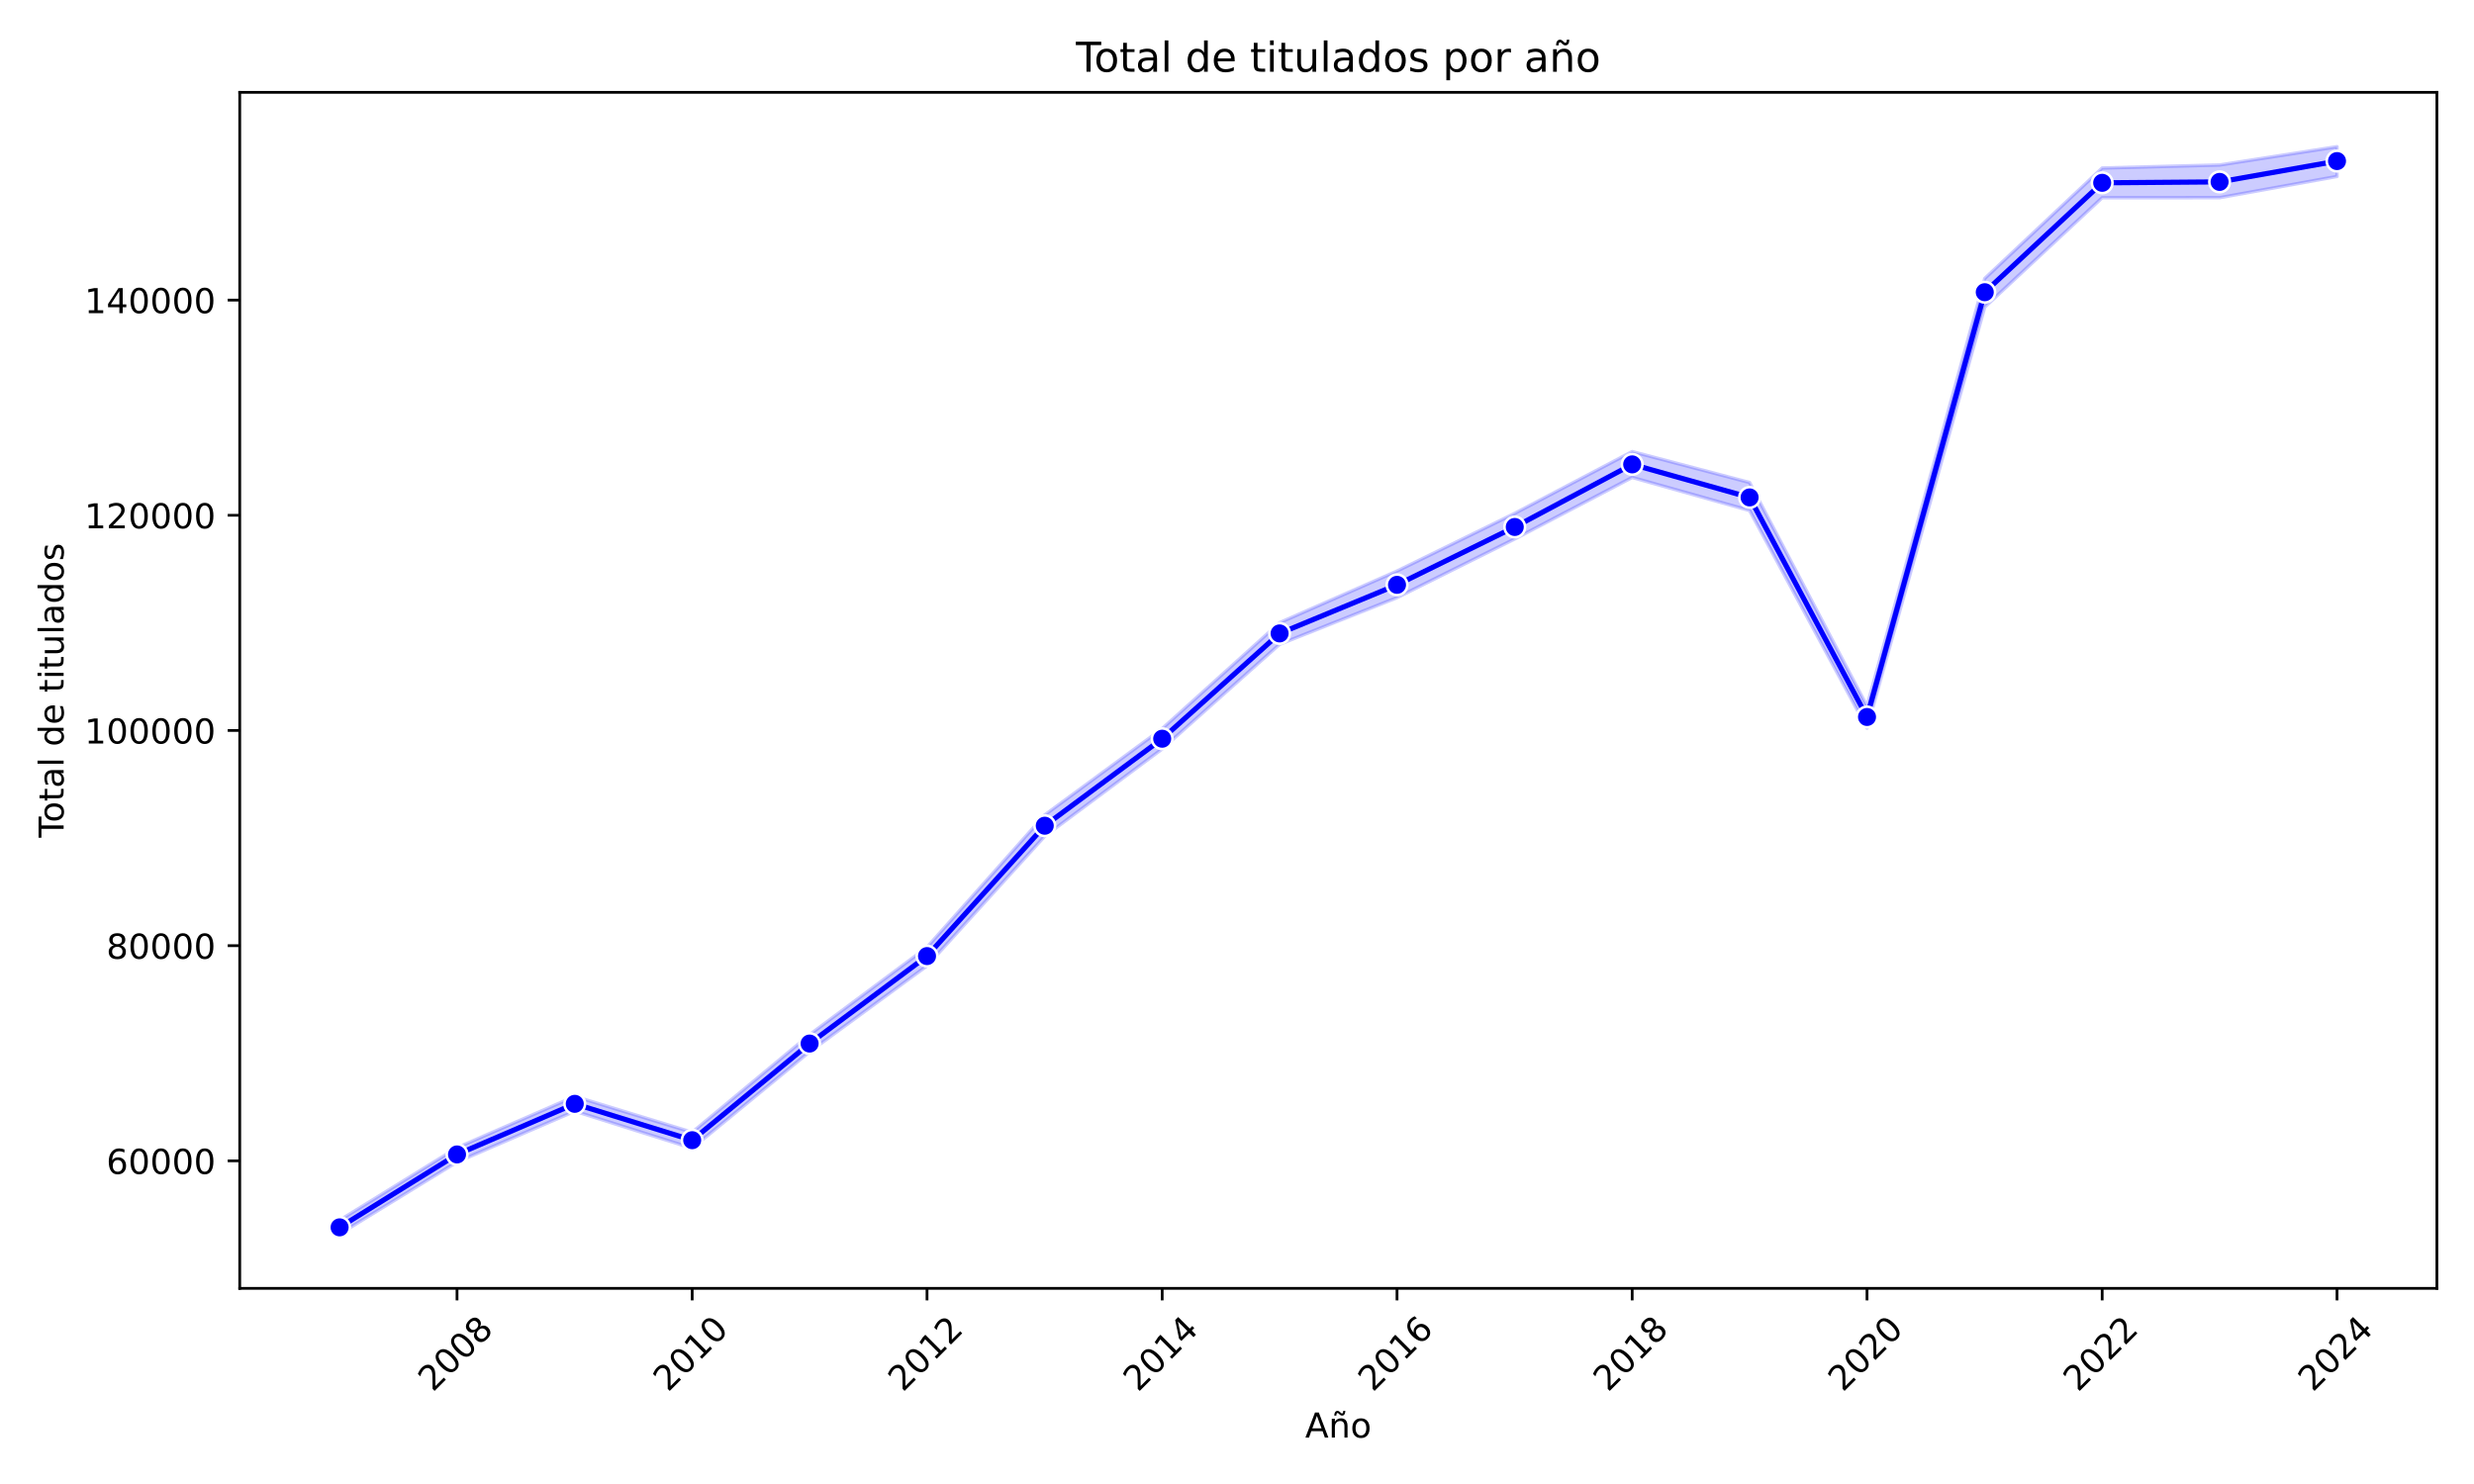
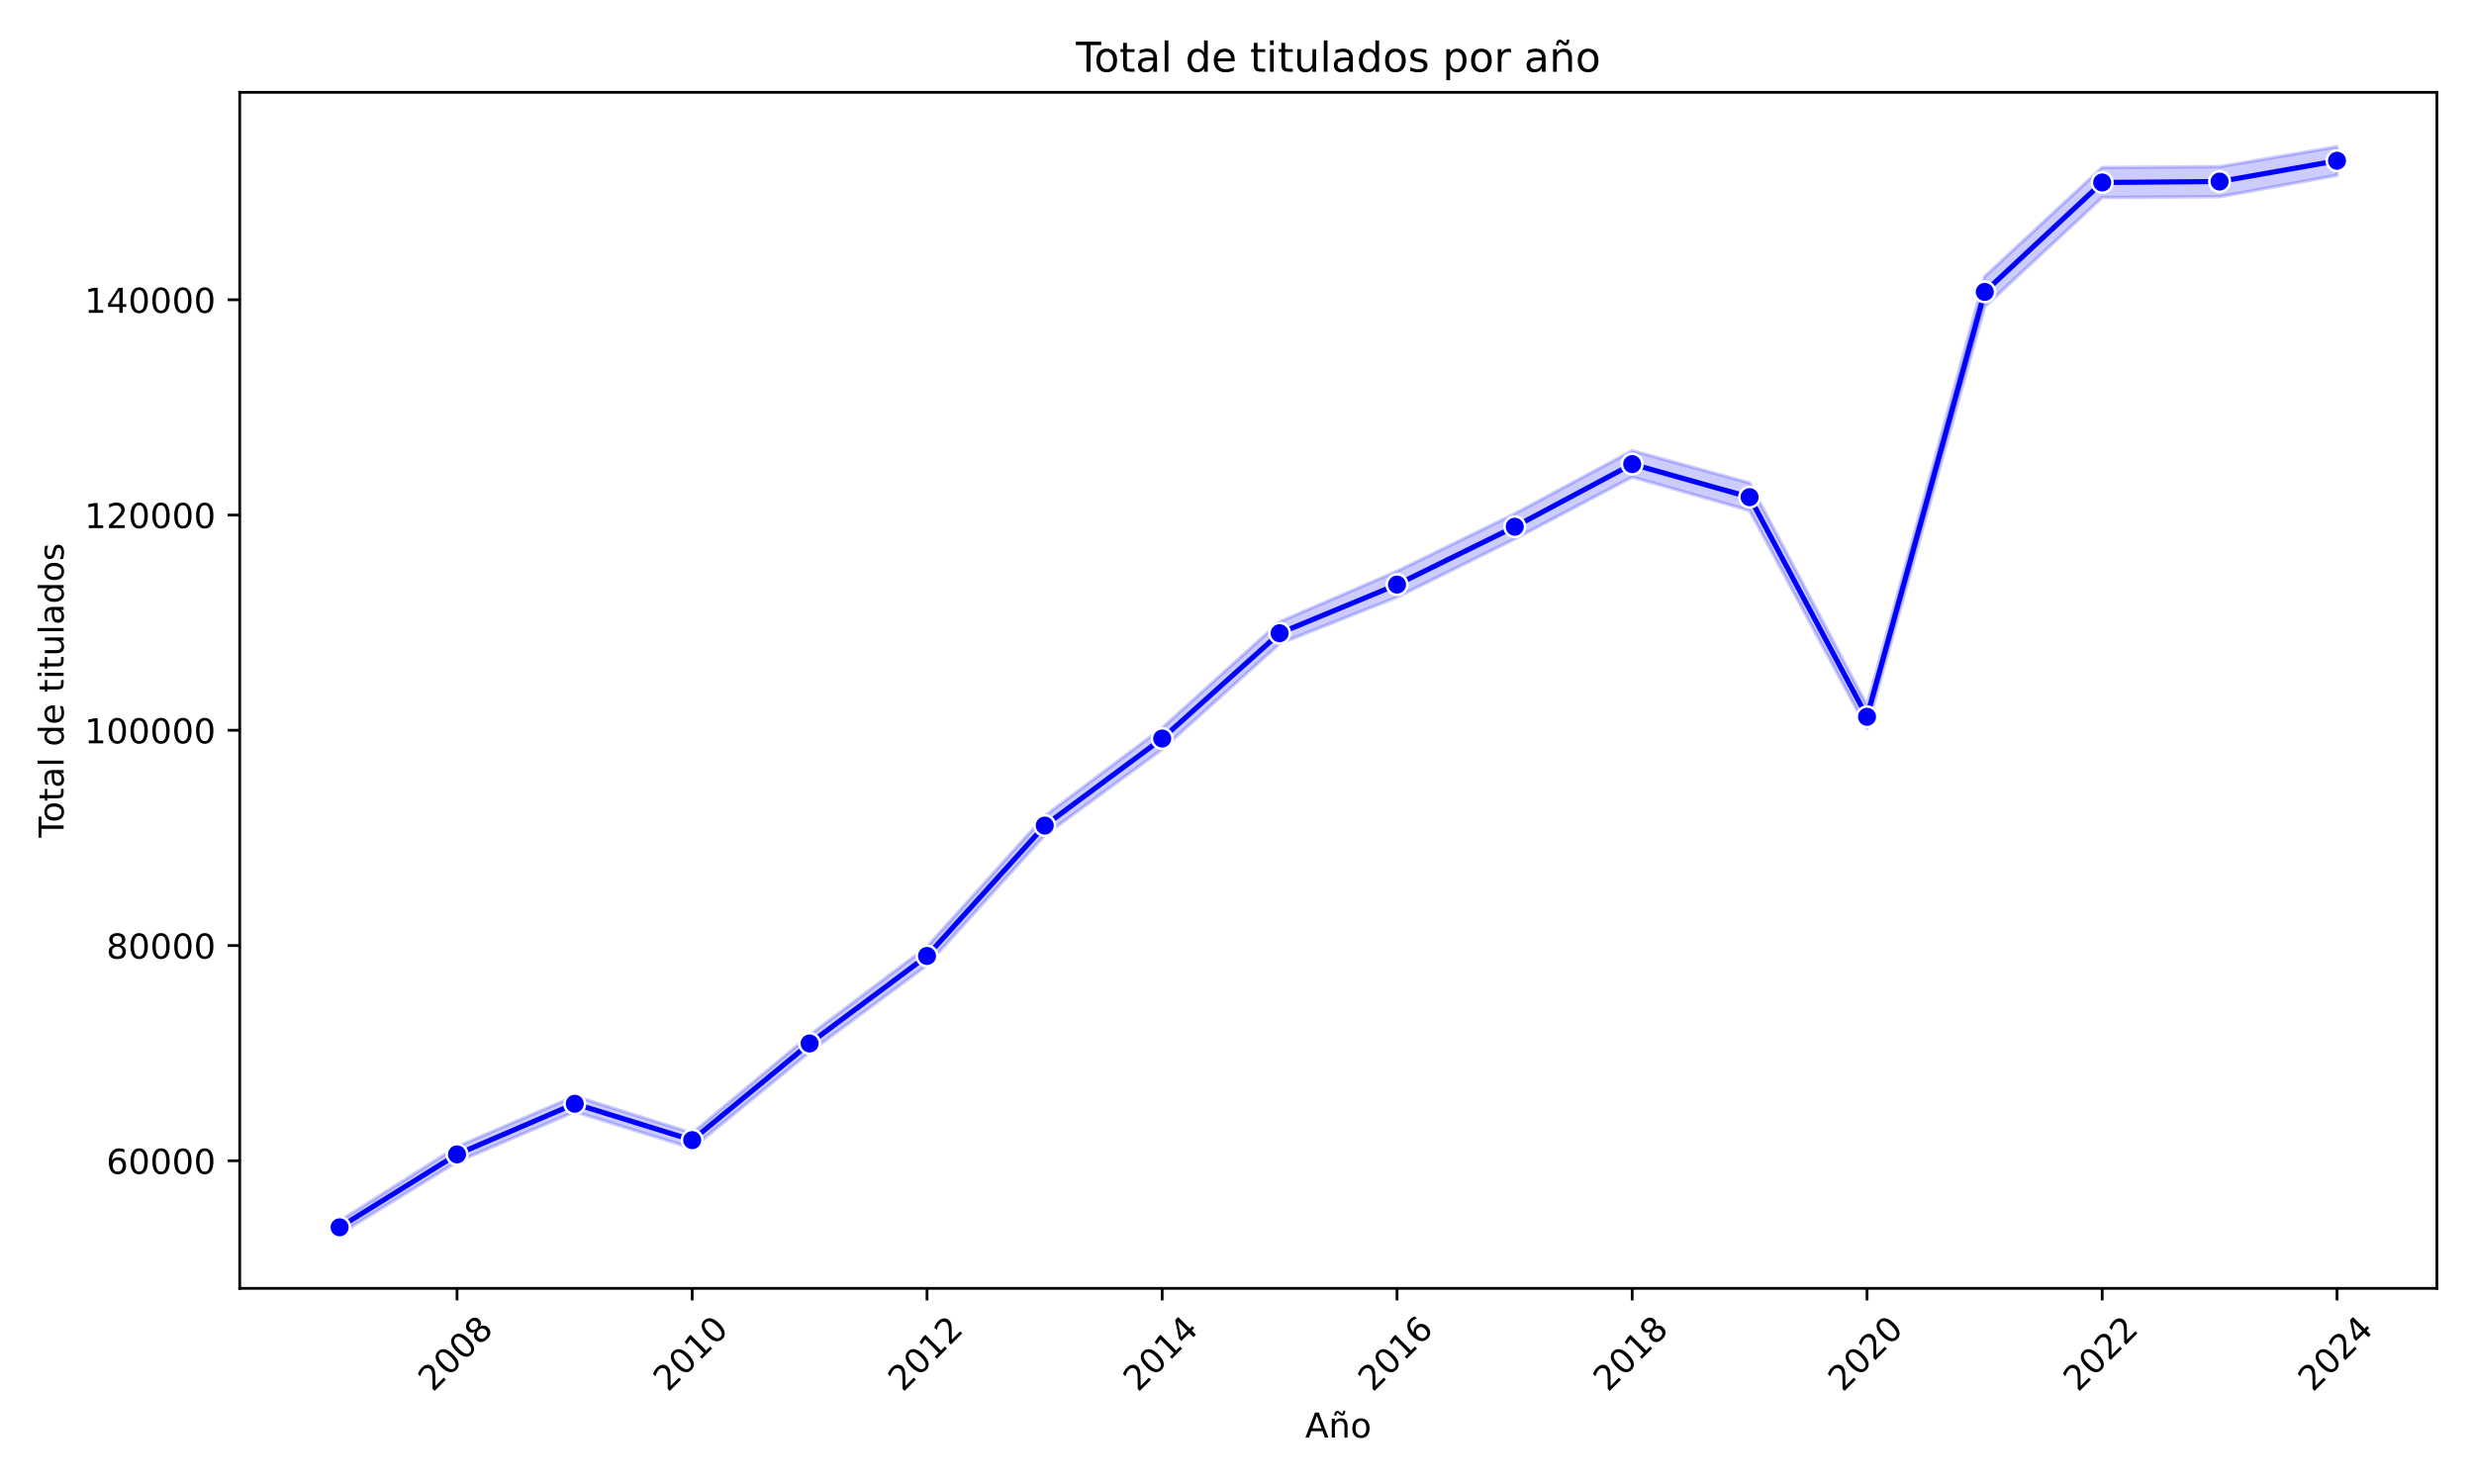
<svg xmlns="http://www.w3.org/2000/svg" xmlns:xlink="http://www.w3.org/1999/xlink" width="720pt" height="432pt" viewBox="0 0 720 432" version="1.1">
  <defs>
    <style type="text/css">*{stroke-linejoin: round; stroke-linecap: butt}</style>
  </defs>
  <g id="figure_1">
    <g id="patch_1">
      <path d="M 0 432  L 720 432  L 720 0  L 0 0  z " style="fill: #ffffff" />
    </g>
    <g id="axes_1">
      <g id="patch_2">
        <path d="M 69.77 375.046  L 709.2 375.046  L 709.2 26.88  L 69.77 26.88  z " style="fill: #ffffff" />
      </g>
      <g id="PolyCollection_1">
        <defs>
-           <path id="m4f75fb3eca" d="M 98.835 -76.776  L 98.835 -72.78  L 133.007 -93.727  L 167.273 -108.531  L 201.445 -97.737  L 235.617 -125.82  L 269.789 -150.846  L 304.055 -188.576  L 338.227 -213.981  L 372.399 -244.442  L 406.571 -258.029  L 440.837 -275.117  L 475.009 -293.012  L 509.181 -283.382  L 543.353 -220.046  L 577.619 -342.605  L 611.791 -374.44  L 645.963 -374.451  L 680.135 -380.633  L 680.135 -389.294  L 680.135 -389.294  L 645.963 -383.972  L 611.791 -383.092  L 577.619 -350.942  L 543.353 -226.445  L 509.181 -291.54  L 475.009 -300.544  L 440.837 -282.563  L 406.571 -265.768  L 372.399 -250.739  L 338.227 -219.896  L 304.055 -194.773  L 269.789 -156.267  L 235.617 -130.805  L 201.445 -102.394  L 167.273 -112.833  L 133.007 -97.895  L 98.835 -76.776  z " style="stroke: #0000ff; stroke-opacity: 0.2" />
+           <path id="m55c6053088" d="M 98.835 -76.576  L 98.835 -72.78  L 133.007 -93.787  L 167.273 -108.377  L 201.445 -97.753  L 235.617 -125.73  L 269.789 -151.036  L 304.055 -188.874  L 338.227 -213.895  L 372.399 -244.631  L 406.571 -258.161  L 440.837 -275.122  L 475.009 -293.14  L 509.181 -283.375  L 543.353 -219.904  L 577.619 -342.715  L 611.791 -374.511  L 645.963 -374.733  L 680.135 -380.974  L 680.135 -389.294  L 680.135 -389.294  L 645.963 -383.476  L 611.791 -383.255  L 577.619 -351.514  L 543.353 -226.681  L 509.181 -291.415  L 475.009 -300.796  L 440.837 -282.459  L 406.571 -265.714  L 372.399 -250.977  L 338.227 -220.1  L 304.055 -194.492  L 269.789 -156.393  L 235.617 -130.648  L 201.445 -102.162  L 167.273 -112.914  L 133.007 -98.19  L 98.835 -76.576  z " style="stroke: #0000ff; stroke-opacity: 0.2" />
        </defs>
-         <g clip-path="url(#paeda2cacc7)">
-           <use xlink:href="#m4f75fb3eca" x="0" y="432" style="fill: #0000ff; fill-opacity: 0.2; stroke: #0000ff; stroke-opacity: 0.2" />
+         <g clip-path="url(#p0a534e9272)">
+           <use xlink:href="#m55c6053088" x="0" y="432" style="fill: #0000ff; fill-opacity: 0.2; stroke: #0000ff; stroke-opacity: 0.2" />
        </g>
      </g>
      <g id="matplotlib.axis_1">
        <g id="xtick_1">
          <g id="line2d_1">
            <defs>
-               <path id="m1ddccd22e5" d="M 0 0  L 0 3.5  " style="stroke: #000000; stroke-width: 0.8" />
+               <path id="ma0074e83f9" d="M 0 0  L 0 3.5  " style="stroke: #000000; stroke-width: 0.8" />
            </defs>
            <g>
-               <use xlink:href="#m1ddccd22e5" x="133.007" y="375.046" style="stroke: #000000; stroke-width: 0.8" />
+               <use xlink:href="#ma0074e83f9" x="133.007" y="375.046" style="stroke: #000000; stroke-width: 0.8" />
            </g>
          </g>
          <g id="text_1">
            <g transform="translate(125.9603 405.4148) rotate(-45) scale(0.1 -0.1)">
              <defs>
                <path id="DejaVuSans-32" d="M 1228 531  L 3431 531  L 3431 0  L 469 0  L 469 531  Q 828 903 1448 1529  Q 2069 2156 2228 2338  Q 2531 2678 2651 2914  Q 2772 3150 2772 3378  Q 2772 3750 2511 3984  Q 2250 4219 1831 4219  Q 1534 4219 1204 4116  Q 875 4013 500 3803  L 500 4441  Q 881 4594 1212 4672  Q 1544 4750 1819 4750  Q 2544 4750 2975 4387  Q 3406 4025 3406 3419  Q 3406 3131 3298 2873  Q 3191 2616 2906 2266  Q 2828 2175 2409 1742  Q 1991 1309 1228 531  z " transform="scale(0.015625)" />
                <path id="DejaVuSans-30" d="M 2034 4250  Q 1547 4250 1301 3770  Q 1056 3291 1056 2328  Q 1056 1369 1301 889  Q 1547 409 2034 409  Q 2525 409 2770 889  Q 3016 1369 3016 2328  Q 3016 3291 2770 3770  Q 2525 4250 2034 4250  z M 2034 4750  Q 2819 4750 3233 4129  Q 3647 3509 3647 2328  Q 3647 1150 3233 529  Q 2819 -91 2034 -91  Q 1250 -91 836 529  Q 422 1150 422 2328  Q 422 3509 836 4129  Q 1250 4750 2034 4750  z " transform="scale(0.015625)" />
                <path id="DejaVuSans-38" d="M 2034 2216  Q 1584 2216 1326 1975  Q 1069 1734 1069 1313  Q 1069 891 1326 650  Q 1584 409 2034 409  Q 2484 409 2743 651  Q 3003 894 3003 1313  Q 3003 1734 2745 1975  Q 2488 2216 2034 2216  z M 1403 2484  Q 997 2584 770 2862  Q 544 3141 544 3541  Q 544 4100 942 4425  Q 1341 4750 2034 4750  Q 2731 4750 3128 4425  Q 3525 4100 3525 3541  Q 3525 3141 3298 2862  Q 3072 2584 2669 2484  Q 3125 2378 3379 2068  Q 3634 1759 3634 1313  Q 3634 634 3220 271  Q 2806 -91 2034 -91  Q 1263 -91 848 271  Q 434 634 434 1313  Q 434 1759 690 2068  Q 947 2378 1403 2484  z M 1172 3481  Q 1172 3119 1398 2916  Q 1625 2713 2034 2713  Q 2441 2713 2670 2916  Q 2900 3119 2900 3481  Q 2900 3844 2670 4047  Q 2441 4250 2034 4250  Q 1625 4250 1398 4047  Q 1172 3844 1172 3481  z " transform="scale(0.015625)" />
              </defs>
              <use xlink:href="#DejaVuSans-32" />
              <use xlink:href="#DejaVuSans-30" x="63.623" />
              <use xlink:href="#DejaVuSans-30" x="127.246" />
              <use xlink:href="#DejaVuSans-38" x="190.869" />
            </g>
          </g>
        </g>
        <g id="xtick_2">
          <g id="line2d_2">
            <g>
-               <use xlink:href="#m1ddccd22e5" x="201.445" y="375.046" style="stroke: #000000; stroke-width: 0.8" />
+               <use xlink:href="#ma0074e83f9" x="201.445" y="375.046" style="stroke: #000000; stroke-width: 0.8" />
            </g>
          </g>
          <g id="text_2">
            <g transform="translate(194.3981 405.4148) rotate(-45) scale(0.1 -0.1)">
              <defs>
                <path id="DejaVuSans-31" d="M 794 531  L 1825 531  L 1825 4091  L 703 3866  L 703 4441  L 1819 4666  L 2450 4666  L 2450 531  L 3481 531  L 3481 0  L 794 0  L 794 531  z " transform="scale(0.015625)" />
              </defs>
              <use xlink:href="#DejaVuSans-32" />
              <use xlink:href="#DejaVuSans-30" x="63.623" />
              <use xlink:href="#DejaVuSans-31" x="127.246" />
              <use xlink:href="#DejaVuSans-30" x="190.869" />
            </g>
          </g>
        </g>
        <g id="xtick_3">
          <g id="line2d_3">
            <g>
-               <use xlink:href="#m1ddccd22e5" x="269.789" y="375.046" style="stroke: #000000; stroke-width: 0.8" />
+               <use xlink:href="#ma0074e83f9" x="269.789" y="375.046" style="stroke: #000000; stroke-width: 0.8" />
            </g>
          </g>
          <g id="text_3">
            <g transform="translate(262.7423 405.4148) rotate(-45) scale(0.1 -0.1)">
              <use xlink:href="#DejaVuSans-32" />
              <use xlink:href="#DejaVuSans-30" x="63.623" />
              <use xlink:href="#DejaVuSans-31" x="127.246" />
              <use xlink:href="#DejaVuSans-32" x="190.869" />
            </g>
          </g>
        </g>
        <g id="xtick_4">
          <g id="line2d_4">
            <g>
-               <use xlink:href="#m1ddccd22e5" x="338.227" y="375.046" style="stroke: #000000; stroke-width: 0.8" />
+               <use xlink:href="#ma0074e83f9" x="338.227" y="375.046" style="stroke: #000000; stroke-width: 0.8" />
            </g>
          </g>
          <g id="text_4">
            <g transform="translate(331.1801 405.4148) rotate(-45) scale(0.1 -0.1)">
              <defs>
                <path id="DejaVuSans-34" d="M 2419 4116  L 825 1625  L 2419 1625  L 2419 4116  z M 2253 4666  L 3047 4666  L 3047 1625  L 3713 1625  L 3713 1100  L 3047 1100  L 3047 0  L 2419 0  L 2419 1100  L 313 1100  L 313 1709  L 2253 4666  z " transform="scale(0.015625)" />
              </defs>
              <use xlink:href="#DejaVuSans-32" />
              <use xlink:href="#DejaVuSans-30" x="63.623" />
              <use xlink:href="#DejaVuSans-31" x="127.246" />
              <use xlink:href="#DejaVuSans-34" x="190.869" />
            </g>
          </g>
        </g>
        <g id="xtick_5">
          <g id="line2d_5">
            <g>
-               <use xlink:href="#m1ddccd22e5" x="406.571" y="375.046" style="stroke: #000000; stroke-width: 0.8" />
+               <use xlink:href="#ma0074e83f9" x="406.571" y="375.046" style="stroke: #000000; stroke-width: 0.8" />
            </g>
          </g>
          <g id="text_5">
            <g transform="translate(399.5243 405.4148) rotate(-45) scale(0.1 -0.1)">
              <defs>
                <path id="DejaVuSans-36" d="M 2113 2584  Q 1688 2584 1439 2293  Q 1191 2003 1191 1497  Q 1191 994 1439 701  Q 1688 409 2113 409  Q 2538 409 2786 701  Q 3034 994 3034 1497  Q 3034 2003 2786 2293  Q 2538 2584 2113 2584  z M 3366 4563  L 3366 3988  Q 3128 4100 2886 4159  Q 2644 4219 2406 4219  Q 1781 4219 1451 3797  Q 1122 3375 1075 2522  Q 1259 2794 1537 2939  Q 1816 3084 2150 3084  Q 2853 3084 3261 2657  Q 3669 2231 3669 1497  Q 3669 778 3244 343  Q 2819 -91 2113 -91  Q 1303 -91 875 529  Q 447 1150 447 2328  Q 447 3434 972 4092  Q 1497 4750 2381 4750  Q 2619 4750 2861 4703  Q 3103 4656 3366 4563  z " transform="scale(0.015625)" />
              </defs>
              <use xlink:href="#DejaVuSans-32" />
              <use xlink:href="#DejaVuSans-30" x="63.623" />
              <use xlink:href="#DejaVuSans-31" x="127.246" />
              <use xlink:href="#DejaVuSans-36" x="190.869" />
            </g>
          </g>
        </g>
        <g id="xtick_6">
          <g id="line2d_6">
            <g>
-               <use xlink:href="#m1ddccd22e5" x="475.009" y="375.046" style="stroke: #000000; stroke-width: 0.8" />
+               <use xlink:href="#ma0074e83f9" x="475.009" y="375.046" style="stroke: #000000; stroke-width: 0.8" />
            </g>
          </g>
          <g id="text_6">
            <g transform="translate(467.9621 405.4148) rotate(-45) scale(0.1 -0.1)">
              <use xlink:href="#DejaVuSans-32" />
              <use xlink:href="#DejaVuSans-30" x="63.623" />
              <use xlink:href="#DejaVuSans-31" x="127.246" />
              <use xlink:href="#DejaVuSans-38" x="190.869" />
            </g>
          </g>
        </g>
        <g id="xtick_7">
          <g id="line2d_7">
            <g>
-               <use xlink:href="#m1ddccd22e5" x="543.353" y="375.046" style="stroke: #000000; stroke-width: 0.8" />
+               <use xlink:href="#ma0074e83f9" x="543.353" y="375.046" style="stroke: #000000; stroke-width: 0.8" />
            </g>
          </g>
          <g id="text_7">
            <g transform="translate(536.3063 405.4148) rotate(-45) scale(0.1 -0.1)">
              <use xlink:href="#DejaVuSans-32" />
              <use xlink:href="#DejaVuSans-30" x="63.623" />
              <use xlink:href="#DejaVuSans-32" x="127.246" />
              <use xlink:href="#DejaVuSans-30" x="190.869" />
            </g>
          </g>
        </g>
        <g id="xtick_8">
          <g id="line2d_8">
            <g>
-               <use xlink:href="#m1ddccd22e5" x="611.791" y="375.046" style="stroke: #000000; stroke-width: 0.8" />
+               <use xlink:href="#ma0074e83f9" x="611.791" y="375.046" style="stroke: #000000; stroke-width: 0.8" />
            </g>
          </g>
          <g id="text_8">
            <g transform="translate(604.7441 405.4148) rotate(-45) scale(0.1 -0.1)">
              <use xlink:href="#DejaVuSans-32" />
              <use xlink:href="#DejaVuSans-30" x="63.623" />
              <use xlink:href="#DejaVuSans-32" x="127.246" />
              <use xlink:href="#DejaVuSans-32" x="190.869" />
            </g>
          </g>
        </g>
        <g id="xtick_9">
          <g id="line2d_9">
            <g>
-               <use xlink:href="#m1ddccd22e5" x="680.135" y="375.046" style="stroke: #000000; stroke-width: 0.8" />
+               <use xlink:href="#ma0074e83f9" x="680.135" y="375.046" style="stroke: #000000; stroke-width: 0.8" />
            </g>
          </g>
          <g id="text_9">
            <g transform="translate(673.0882 405.4148) rotate(-45) scale(0.1 -0.1)">
              <use xlink:href="#DejaVuSans-32" />
              <use xlink:href="#DejaVuSans-30" x="63.623" />
              <use xlink:href="#DejaVuSans-32" x="127.246" />
              <use xlink:href="#DejaVuSans-34" x="190.869" />
            </g>
          </g>
        </g>
        <g id="text_10">
          <g transform="translate(379.8366 418.4838) scale(0.1 -0.1)">
            <defs>
              <path id="DejaVuSans-41" d="M 2188 4044  L 1331 1722  L 3047 1722  L 2188 4044  z M 1831 4666  L 2547 4666  L 4325 0  L 3669 0  L 3244 1197  L 1141 1197  L 716 0  L 50 0  L 1831 4666  z " transform="scale(0.015625)" />
              <path id="DejaVuSans-f1" d="M 3513 2113  L 3513 0  L 2938 0  L 2938 2094  Q 2938 2591 2744 2837  Q 2550 3084 2163 3084  Q 1697 3084 1428 2787  Q 1159 2491 1159 1978  L 1159 0  L 581 0  L 581 3500  L 1159 3500  L 1159 2956  Q 1366 3272 1645 3428  Q 1925 3584 2291 3584  Q 2894 3584 3203 3211  Q 3513 2838 3513 2113  z M 2060 4281  L 1881 4453  Q 1813 4516 1761 4545  Q 1710 4575 1669 4575  Q 1550 4575 1494 4461  Q 1438 4347 1431 4091  L 1041 4091  Q 1047 4513 1206 4742  Q 1366 4972 1650 4972  Q 1769 4972 1869 4928  Q 1969 4884 2085 4781  L 2263 4609  Q 2331 4547 2383 4517  Q 2435 4488 2475 4488  Q 2594 4488 2650 4602  Q 2706 4716 2713 4972  L 3103 4972  Q 3097 4550 2937 4320  Q 2778 4091 2494 4091  Q 2375 4091 2275 4134  Q 2175 4178 2060 4281  z " transform="scale(0.015625)" />
              <path id="DejaVuSans-6f" d="M 1959 3097  Q 1497 3097 1228 2736  Q 959 2375 959 1747  Q 959 1119 1226 758  Q 1494 397 1959 397  Q 2419 397 2687 759  Q 2956 1122 2956 1747  Q 2956 2369 2687 2733  Q 2419 3097 1959 3097  z M 1959 3584  Q 2709 3584 3137 3096  Q 3566 2609 3566 1747  Q 3566 888 3137 398  Q 2709 -91 1959 -91  Q 1206 -91 779 398  Q 353 888 353 1747  Q 353 2609 779 3096  Q 1206 3584 1959 3584  z " transform="scale(0.015625)" />
            </defs>
            <use xlink:href="#DejaVuSans-41" />
            <use xlink:href="#DejaVuSans-f1" x="68.408" />
            <use xlink:href="#DejaVuSans-6f" x="131.787" />
          </g>
        </g>
      </g>
      <g id="matplotlib.axis_2">
        <g id="ytick_1">
          <g id="line2d_10">
            <defs>
-               <path id="m645378e582" d="M 0 0  L -3.5 0  " style="stroke: #000000; stroke-width: 0.8" />
+               <path id="m824e83d58b" d="M 0 0  L -3.5 0  " style="stroke: #000000; stroke-width: 0.8" />
            </defs>
            <g>
-               <use xlink:href="#m645378e582" x="69.77" y="337.93" style="stroke: #000000; stroke-width: 0.8" />
+               <use xlink:href="#m824e83d58b" x="69.77" y="337.911" style="stroke: #000000; stroke-width: 0.8" />
            </g>
          </g>
          <g id="text_11">
-             <g transform="translate(30.9575 341.7294) scale(0.1 -0.1)">
+             <g transform="translate(30.9575 341.7106) scale(0.1 -0.1)">
              <use xlink:href="#DejaVuSans-36" />
              <use xlink:href="#DejaVuSans-30" x="63.623" />
              <use xlink:href="#DejaVuSans-30" x="127.246" />
              <use xlink:href="#DejaVuSans-30" x="190.869" />
              <use xlink:href="#DejaVuSans-30" x="254.492" />
            </g>
          </g>
        </g>
        <g id="ytick_2">
          <g id="line2d_11">
            <g>
-               <use xlink:href="#m645378e582" x="69.77" y="275.287" style="stroke: #000000; stroke-width: 0.8" />
+               <use xlink:href="#m824e83d58b" x="69.77" y="275.25" style="stroke: #000000; stroke-width: 0.8" />
            </g>
          </g>
          <g id="text_12">
-             <g transform="translate(30.9575 279.0858) scale(0.1 -0.1)">
+             <g transform="translate(30.9575 279.049) scale(0.1 -0.1)">
              <use xlink:href="#DejaVuSans-38" />
              <use xlink:href="#DejaVuSans-30" x="63.623" />
              <use xlink:href="#DejaVuSans-30" x="127.246" />
              <use xlink:href="#DejaVuSans-30" x="190.869" />
              <use xlink:href="#DejaVuSans-30" x="254.492" />
            </g>
          </g>
        </g>
        <g id="ytick_3">
          <g id="line2d_12">
            <g>
-               <use xlink:href="#m645378e582" x="69.77" y="212.643" style="stroke: #000000; stroke-width: 0.8" />
+               <use xlink:href="#m824e83d58b" x="69.77" y="212.588" style="stroke: #000000; stroke-width: 0.8" />
            </g>
          </g>
          <g id="text_13">
-             <g transform="translate(24.595 216.4422) scale(0.1 -0.1)">
+             <g transform="translate(24.595 216.3875) scale(0.1 -0.1)">
              <use xlink:href="#DejaVuSans-31" />
              <use xlink:href="#DejaVuSans-30" x="63.623" />
              <use xlink:href="#DejaVuSans-30" x="127.246" />
              <use xlink:href="#DejaVuSans-30" x="190.869" />
              <use xlink:href="#DejaVuSans-30" x="254.492" />
              <use xlink:href="#DejaVuSans-30" x="318.115" />
            </g>
          </g>
        </g>
        <g id="ytick_4">
          <g id="line2d_13">
            <g>
-               <use xlink:href="#m645378e582" x="69.77" y="149.999" style="stroke: #000000; stroke-width: 0.8" />
+               <use xlink:href="#m824e83d58b" x="69.77" y="149.927" style="stroke: #000000; stroke-width: 0.8" />
            </g>
          </g>
          <g id="text_14">
-             <g transform="translate(24.595 153.7986) scale(0.1 -0.1)">
+             <g transform="translate(24.595 153.7259) scale(0.1 -0.1)">
              <use xlink:href="#DejaVuSans-31" />
              <use xlink:href="#DejaVuSans-32" x="63.623" />
              <use xlink:href="#DejaVuSans-30" x="127.246" />
              <use xlink:href="#DejaVuSans-30" x="190.869" />
              <use xlink:href="#DejaVuSans-30" x="254.492" />
              <use xlink:href="#DejaVuSans-30" x="318.115" />
            </g>
          </g>
        </g>
        <g id="ytick_5">
          <g id="line2d_14">
            <g>
-               <use xlink:href="#m645378e582" x="69.77" y="87.356" style="stroke: #000000; stroke-width: 0.8" />
+               <use xlink:href="#m824e83d58b" x="69.77" y="87.265" style="stroke: #000000; stroke-width: 0.8" />
            </g>
          </g>
          <g id="text_15">
-             <g transform="translate(24.595 91.15493) scale(0.1 -0.1)">
+             <g transform="translate(24.595 91.06439) scale(0.1 -0.1)">
              <use xlink:href="#DejaVuSans-31" />
              <use xlink:href="#DejaVuSans-34" x="63.623" />
              <use xlink:href="#DejaVuSans-30" x="127.246" />
              <use xlink:href="#DejaVuSans-30" x="190.869" />
              <use xlink:href="#DejaVuSans-30" x="254.492" />
              <use xlink:href="#DejaVuSans-30" x="318.115" />
            </g>
          </g>
        </g>
        <g id="text_16">
          <g transform="translate(18.51531 243.838) rotate(-90) scale(0.1 -0.1)">
            <defs>
              <path id="DejaVuSans-54" d="M -19 4666  L 3928 4666  L 3928 4134  L 2272 4134  L 2272 0  L 1638 0  L 1638 4134  L -19 4134  L -19 4666  z " transform="scale(0.015625)" />
              <path id="DejaVuSans-74" d="M 1172 4494  L 1172 3500  L 2356 3500  L 2356 3053  L 1172 3053  L 1172 1153  Q 1172 725 1289 603  Q 1406 481 1766 481  L 2356 481  L 2356 0  L 1766 0  Q 1100 0 847 248  Q 594 497 594 1153  L 594 3053  L 172 3053  L 172 3500  L 594 3500  L 594 4494  L 1172 4494  z " transform="scale(0.015625)" />
              <path id="DejaVuSans-61" d="M 2194 1759  Q 1497 1759 1228 1600  Q 959 1441 959 1056  Q 959 750 1161 570  Q 1363 391 1709 391  Q 2188 391 2477 730  Q 2766 1069 2766 1631  L 2766 1759  L 2194 1759  z M 3341 1997  L 3341 0  L 2766 0  L 2766 531  Q 2569 213 2275 61  Q 1981 -91 1556 -91  Q 1019 -91 701 211  Q 384 513 384 1019  Q 384 1609 779 1909  Q 1175 2209 1959 2209  L 2766 2209  L 2766 2266  Q 2766 2663 2505 2880  Q 2244 3097 1772 3097  Q 1472 3097 1187 3025  Q 903 2953 641 2809  L 641 3341  Q 956 3463 1253 3523  Q 1550 3584 1831 3584  Q 2591 3584 2966 3190  Q 3341 2797 3341 1997  z " transform="scale(0.015625)" />
              <path id="DejaVuSans-6c" d="M 603 4863  L 1178 4863  L 1178 0  L 603 0  L 603 4863  z " transform="scale(0.015625)" />
              <path id="DejaVuSans-20" transform="scale(0.015625)" />
              <path id="DejaVuSans-64" d="M 2906 2969  L 2906 4863  L 3481 4863  L 3481 0  L 2906 0  L 2906 525  Q 2725 213 2448 61  Q 2172 -91 1784 -91  Q 1150 -91 751 415  Q 353 922 353 1747  Q 353 2572 751 3078  Q 1150 3584 1784 3584  Q 2172 3584 2448 3432  Q 2725 3281 2906 2969  z M 947 1747  Q 947 1113 1208 752  Q 1469 391 1925 391  Q 2381 391 2643 752  Q 2906 1113 2906 1747  Q 2906 2381 2643 2742  Q 2381 3103 1925 3103  Q 1469 3103 1208 2742  Q 947 2381 947 1747  z " transform="scale(0.015625)" />
              <path id="DejaVuSans-65" d="M 3597 1894  L 3597 1613  L 953 1613  Q 991 1019 1311 708  Q 1631 397 2203 397  Q 2534 397 2845 478  Q 3156 559 3463 722  L 3463 178  Q 3153 47 2828 -22  Q 2503 -91 2169 -91  Q 1331 -91 842 396  Q 353 884 353 1716  Q 353 2575 817 3079  Q 1281 3584 2069 3584  Q 2775 3584 3186 3129  Q 3597 2675 3597 1894  z M 3022 2063  Q 3016 2534 2758 2815  Q 2500 3097 2075 3097  Q 1594 3097 1305 2825  Q 1016 2553 972 2059  L 3022 2063  z " transform="scale(0.015625)" />
              <path id="DejaVuSans-69" d="M 603 3500  L 1178 3500  L 1178 0  L 603 0  L 603 3500  z M 603 4863  L 1178 4863  L 1178 4134  L 603 4134  L 603 4863  z " transform="scale(0.015625)" />
              <path id="DejaVuSans-75" d="M 544 1381  L 544 3500  L 1119 3500  L 1119 1403  Q 1119 906 1312 657  Q 1506 409 1894 409  Q 2359 409 2629 706  Q 2900 1003 2900 1516  L 2900 3500  L 3475 3500  L 3475 0  L 2900 0  L 2900 538  Q 2691 219 2414 64  Q 2138 -91 1772 -91  Q 1169 -91 856 284  Q 544 659 544 1381  z M 1991 3584  L 1991 3584  z " transform="scale(0.015625)" />
              <path id="DejaVuSans-73" d="M 2834 3397  L 2834 2853  Q 2591 2978 2328 3040  Q 2066 3103 1784 3103  Q 1356 3103 1142 2972  Q 928 2841 928 2578  Q 928 2378 1081 2264  Q 1234 2150 1697 2047  L 1894 2003  Q 2506 1872 2764 1633  Q 3022 1394 3022 966  Q 3022 478 2636 193  Q 2250 -91 1575 -91  Q 1294 -91 989 -36  Q 684 19 347 128  L 347 722  Q 666 556 975 473  Q 1284 391 1588 391  Q 1994 391 2212 530  Q 2431 669 2431 922  Q 2431 1156 2273 1281  Q 2116 1406 1581 1522  L 1381 1569  Q 847 1681 609 1914  Q 372 2147 372 2553  Q 372 3047 722 3315  Q 1072 3584 1716 3584  Q 2034 3584 2315 3537  Q 2597 3491 2834 3397  z " transform="scale(0.015625)" />
            </defs>
            <use xlink:href="#DejaVuSans-54" />
            <use xlink:href="#DejaVuSans-6f" x="44.084" />
            <use xlink:href="#DejaVuSans-74" x="105.266" />
            <use xlink:href="#DejaVuSans-61" x="144.475" />
            <use xlink:href="#DejaVuSans-6c" x="205.754" />
            <use xlink:href="#DejaVuSans-20" x="233.537" />
            <use xlink:href="#DejaVuSans-64" x="265.324" />
            <use xlink:href="#DejaVuSans-65" x="328.801" />
            <use xlink:href="#DejaVuSans-20" x="390.324" />
            <use xlink:href="#DejaVuSans-74" x="422.111" />
            <use xlink:href="#DejaVuSans-69" x="461.32" />
            <use xlink:href="#DejaVuSans-74" x="489.104" />
            <use xlink:href="#DejaVuSans-75" x="528.312" />
            <use xlink:href="#DejaVuSans-6c" x="591.691" />
            <use xlink:href="#DejaVuSans-61" x="619.475" />
            <use xlink:href="#DejaVuSans-64" x="680.754" />
            <use xlink:href="#DejaVuSans-6f" x="744.23" />
            <use xlink:href="#DejaVuSans-73" x="805.412" />
          </g>
        </g>
      </g>
      <g id="line2d_15">
-         <path d="M 98.835 357.288  L 133.007 336.063  L 167.273 321.333  L 201.445 331.915  L 235.617 303.784  L 269.789 278.32  L 304.055 240.372  L 338.227 215.047  L 372.399 184.391  L 406.571 170.25  L 440.837 153.407  L 475.009 135.184  L 509.181 144.801  L 543.353 208.717  L 577.619 85.065  L 611.791 53.218  L 645.963 52.949  L 680.135 46.893  " clip-path="url(#paeda2cacc7)" style="fill: none; stroke: #0000ff; stroke-width: 1.5; stroke-linecap: square" />
+         <path d="M 98.835 357.275  L 133.007 336.043  L 167.273 321.31  L 201.445 331.895  L 235.617 303.755  L 269.789 278.284  L 304.055 240.326  L 338.227 214.993  L 372.399 184.329  L 406.571 170.183  L 440.837 153.335  L 475.009 135.107  L 509.181 144.727  L 543.353 208.662  L 577.619 84.974  L 611.791 53.118  L 645.963 52.848  L 680.135 46.791  " clip-path="url(#p0a534e9272)" style="fill: none; stroke: #0000ff; stroke-width: 1.5; stroke-linecap: square" />
        <defs>
-           <path id="m4a462b8043" d="M 0 3  C 0.796 3 1.559 2.684 2.121 2.121  C 2.684 1.559 3 0.796 3 0  C 3 -0.796 2.684 -1.559 2.121 -2.121  C 1.559 -2.684 0.796 -3 0 -3  C -0.796 -3 -1.559 -2.684 -2.121 -2.121  C -2.684 -1.559 -3 -0.796 -3 0  C -3 0.796 -2.684 1.559 -2.121 2.121  C -1.559 2.684 -0.796 3 0 3  z " style="stroke: #ffffff; stroke-width: 0.75" />
+           <path id="mb987f64108" d="M 0 3  C 0.796 3 1.559 2.684 2.121 2.121  C 2.684 1.559 3 0.796 3 0  C 3 -0.796 2.684 -1.559 2.121 -2.121  C 1.559 -2.684 0.796 -3 0 -3  C -0.796 -3 -1.559 -2.684 -2.121 -2.121  C -2.684 -1.559 -3 -0.796 -3 0  C -3 0.796 -2.684 1.559 -2.121 2.121  C -1.559 2.684 -0.796 3 0 3  z " style="stroke: #ffffff; stroke-width: 0.75" />
        </defs>
-         <g clip-path="url(#paeda2cacc7)">
-           <use xlink:href="#m4a462b8043" x="98.835" y="357.288" style="fill: #0000ff; stroke: #ffffff; stroke-width: 0.75" />
-           <use xlink:href="#m4a462b8043" x="133.007" y="336.063" style="fill: #0000ff; stroke: #ffffff; stroke-width: 0.75" />
-           <use xlink:href="#m4a462b8043" x="167.273" y="321.333" style="fill: #0000ff; stroke: #ffffff; stroke-width: 0.75" />
-           <use xlink:href="#m4a462b8043" x="201.445" y="331.915" style="fill: #0000ff; stroke: #ffffff; stroke-width: 0.75" />
-           <use xlink:href="#m4a462b8043" x="235.617" y="303.784" style="fill: #0000ff; stroke: #ffffff; stroke-width: 0.75" />
-           <use xlink:href="#m4a462b8043" x="269.789" y="278.32" style="fill: #0000ff; stroke: #ffffff; stroke-width: 0.75" />
-           <use xlink:href="#m4a462b8043" x="304.055" y="240.372" style="fill: #0000ff; stroke: #ffffff; stroke-width: 0.75" />
-           <use xlink:href="#m4a462b8043" x="338.227" y="215.047" style="fill: #0000ff; stroke: #ffffff; stroke-width: 0.75" />
-           <use xlink:href="#m4a462b8043" x="372.399" y="184.391" style="fill: #0000ff; stroke: #ffffff; stroke-width: 0.75" />
-           <use xlink:href="#m4a462b8043" x="406.571" y="170.25" style="fill: #0000ff; stroke: #ffffff; stroke-width: 0.75" />
-           <use xlink:href="#m4a462b8043" x="440.837" y="153.407" style="fill: #0000ff; stroke: #ffffff; stroke-width: 0.75" />
-           <use xlink:href="#m4a462b8043" x="475.009" y="135.184" style="fill: #0000ff; stroke: #ffffff; stroke-width: 0.75" />
-           <use xlink:href="#m4a462b8043" x="509.181" y="144.801" style="fill: #0000ff; stroke: #ffffff; stroke-width: 0.75" />
-           <use xlink:href="#m4a462b8043" x="543.353" y="208.717" style="fill: #0000ff; stroke: #ffffff; stroke-width: 0.75" />
-           <use xlink:href="#m4a462b8043" x="577.619" y="85.065" style="fill: #0000ff; stroke: #ffffff; stroke-width: 0.75" />
-           <use xlink:href="#m4a462b8043" x="611.791" y="53.218" style="fill: #0000ff; stroke: #ffffff; stroke-width: 0.75" />
-           <use xlink:href="#m4a462b8043" x="645.963" y="52.949" style="fill: #0000ff; stroke: #ffffff; stroke-width: 0.75" />
-           <use xlink:href="#m4a462b8043" x="680.135" y="46.893" style="fill: #0000ff; stroke: #ffffff; stroke-width: 0.75" />
+         <g clip-path="url(#p0a534e9272)">
+           <use xlink:href="#mb987f64108" x="98.835" y="357.275" style="fill: #0000ff; stroke: #ffffff; stroke-width: 0.75" />
+           <use xlink:href="#mb987f64108" x="133.007" y="336.043" style="fill: #0000ff; stroke: #ffffff; stroke-width: 0.75" />
+           <use xlink:href="#mb987f64108" x="167.273" y="321.31" style="fill: #0000ff; stroke: #ffffff; stroke-width: 0.75" />
+           <use xlink:href="#mb987f64108" x="201.445" y="331.895" style="fill: #0000ff; stroke: #ffffff; stroke-width: 0.75" />
+           <use xlink:href="#mb987f64108" x="235.617" y="303.755" style="fill: #0000ff; stroke: #ffffff; stroke-width: 0.75" />
+           <use xlink:href="#mb987f64108" x="269.789" y="278.284" style="fill: #0000ff; stroke: #ffffff; stroke-width: 0.75" />
+           <use xlink:href="#mb987f64108" x="304.055" y="240.326" style="fill: #0000ff; stroke: #ffffff; stroke-width: 0.75" />
+           <use xlink:href="#mb987f64108" x="338.227" y="214.993" style="fill: #0000ff; stroke: #ffffff; stroke-width: 0.75" />
+           <use xlink:href="#mb987f64108" x="372.399" y="184.329" style="fill: #0000ff; stroke: #ffffff; stroke-width: 0.75" />
+           <use xlink:href="#mb987f64108" x="406.571" y="170.183" style="fill: #0000ff; stroke: #ffffff; stroke-width: 0.75" />
+           <use xlink:href="#mb987f64108" x="440.837" y="153.335" style="fill: #0000ff; stroke: #ffffff; stroke-width: 0.75" />
+           <use xlink:href="#mb987f64108" x="475.009" y="135.107" style="fill: #0000ff; stroke: #ffffff; stroke-width: 0.75" />
+           <use xlink:href="#mb987f64108" x="509.181" y="144.727" style="fill: #0000ff; stroke: #ffffff; stroke-width: 0.75" />
+           <use xlink:href="#mb987f64108" x="543.353" y="208.662" style="fill: #0000ff; stroke: #ffffff; stroke-width: 0.75" />
+           <use xlink:href="#mb987f64108" x="577.619" y="84.974" style="fill: #0000ff; stroke: #ffffff; stroke-width: 0.75" />
+           <use xlink:href="#mb987f64108" x="611.791" y="53.118" style="fill: #0000ff; stroke: #ffffff; stroke-width: 0.75" />
+           <use xlink:href="#mb987f64108" x="645.963" y="52.848" style="fill: #0000ff; stroke: #ffffff; stroke-width: 0.75" />
+           <use xlink:href="#mb987f64108" x="680.135" y="46.791" style="fill: #0000ff; stroke: #ffffff; stroke-width: 0.75" />
        </g>
      </g>
      <g id="patch_3">
        <path d="M 69.77 375.046  L 69.77 26.88  " style="fill: none; stroke: #000000; stroke-width: 0.8; stroke-linejoin: miter; stroke-linecap: square" />
      </g>
      <g id="patch_4">
        <path d="M 709.2 375.046  L 709.2 26.88  " style="fill: none; stroke: #000000; stroke-width: 0.8; stroke-linejoin: miter; stroke-linecap: square" />
      </g>
      <g id="patch_5">
        <path d="M 69.77 375.046  L 709.2 375.046  " style="fill: none; stroke: #000000; stroke-width: 0.8; stroke-linejoin: miter; stroke-linecap: square" />
      </g>
      <g id="patch_6">
        <path d="M 69.77 26.88  L 709.2 26.88  " style="fill: none; stroke: #000000; stroke-width: 0.8; stroke-linejoin: miter; stroke-linecap: square" />
      </g>
      <g id="text_17">
        <g transform="translate(313.1237 20.88) scale(0.12 -0.12)">
          <defs>
            <path id="DejaVuSans-70" d="M 1159 525  L 1159 -1331  L 581 -1331  L 581 3500  L 1159 3500  L 1159 2969  Q 1341 3281 1617 3432  Q 1894 3584 2278 3584  Q 2916 3584 3314 3078  Q 3713 2572 3713 1747  Q 3713 922 3314 415  Q 2916 -91 2278 -91  Q 1894 -91 1617 61  Q 1341 213 1159 525  z M 3116 1747  Q 3116 2381 2855 2742  Q 2594 3103 2138 3103  Q 1681 3103 1420 2742  Q 1159 2381 1159 1747  Q 1159 1113 1420 752  Q 1681 391 2138 391  Q 2594 391 2855 752  Q 3116 1113 3116 1747  z " transform="scale(0.015625)" />
            <path id="DejaVuSans-72" d="M 2631 2963  Q 2534 3019 2420 3045  Q 2306 3072 2169 3072  Q 1681 3072 1420 2755  Q 1159 2438 1159 1844  L 1159 0  L 581 0  L 581 3500  L 1159 3500  L 1159 2956  Q 1341 3275 1631 3429  Q 1922 3584 2338 3584  Q 2397 3584 2469 3576  Q 2541 3569 2628 3553  L 2631 2963  z " transform="scale(0.015625)" />
          </defs>
          <use xlink:href="#DejaVuSans-54" />
          <use xlink:href="#DejaVuSans-6f" x="44.084" />
          <use xlink:href="#DejaVuSans-74" x="105.266" />
          <use xlink:href="#DejaVuSans-61" x="144.475" />
          <use xlink:href="#DejaVuSans-6c" x="205.754" />
          <use xlink:href="#DejaVuSans-20" x="233.537" />
          <use xlink:href="#DejaVuSans-64" x="265.324" />
          <use xlink:href="#DejaVuSans-65" x="328.801" />
          <use xlink:href="#DejaVuSans-20" x="390.324" />
          <use xlink:href="#DejaVuSans-74" x="422.111" />
          <use xlink:href="#DejaVuSans-69" x="461.32" />
          <use xlink:href="#DejaVuSans-74" x="489.104" />
          <use xlink:href="#DejaVuSans-75" x="528.312" />
          <use xlink:href="#DejaVuSans-6c" x="591.691" />
          <use xlink:href="#DejaVuSans-61" x="619.475" />
          <use xlink:href="#DejaVuSans-64" x="680.754" />
          <use xlink:href="#DejaVuSans-6f" x="744.23" />
          <use xlink:href="#DejaVuSans-73" x="805.412" />
          <use xlink:href="#DejaVuSans-20" x="857.512" />
          <use xlink:href="#DejaVuSans-70" x="889.299" />
          <use xlink:href="#DejaVuSans-6f" x="952.775" />
          <use xlink:href="#DejaVuSans-72" x="1013.957" />
          <use xlink:href="#DejaVuSans-20" x="1055.07" />
          <use xlink:href="#DejaVuSans-61" x="1086.857" />
          <use xlink:href="#DejaVuSans-f1" x="1148.137" />
          <use xlink:href="#DejaVuSans-6f" x="1211.516" />
        </g>
      </g>
    </g>
  </g>
  <defs>
-     <clipPath id="paeda2cacc7">
+     <clipPath id="p0a534e9272">
      <rect x="69.77" y="26.88" width="639.43" height="348.166" />
    </clipPath>
  </defs>
</svg>
